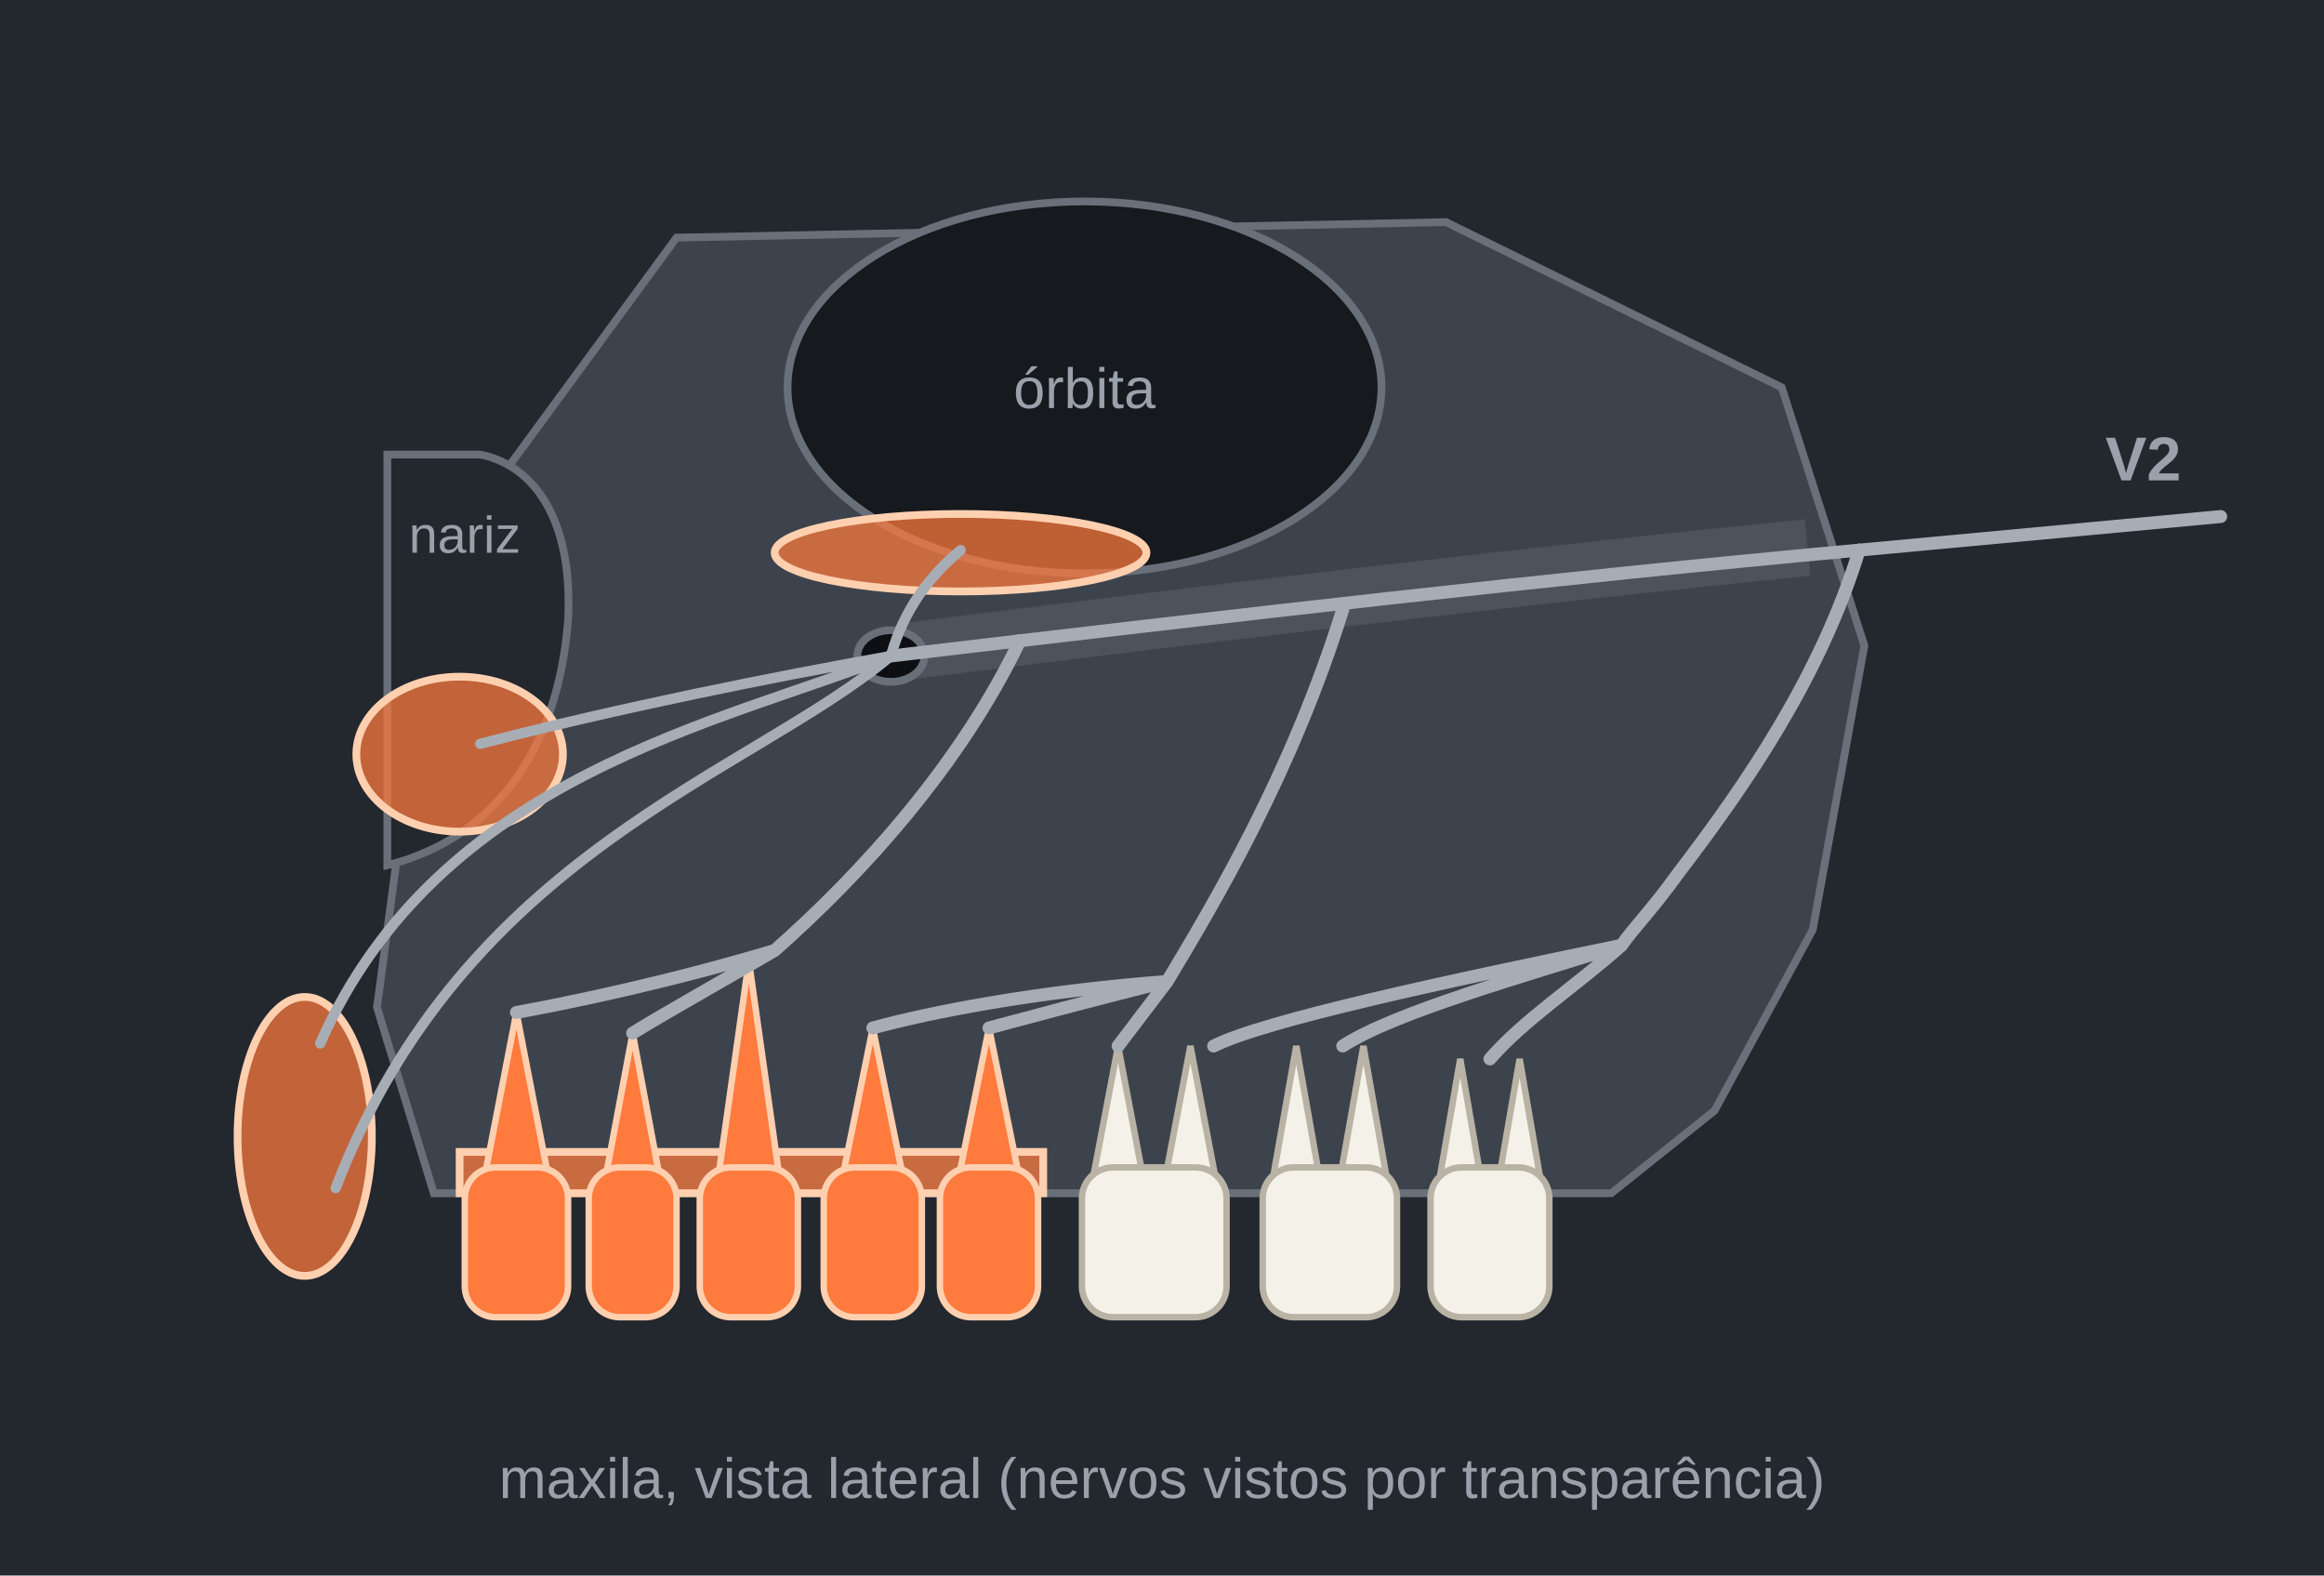
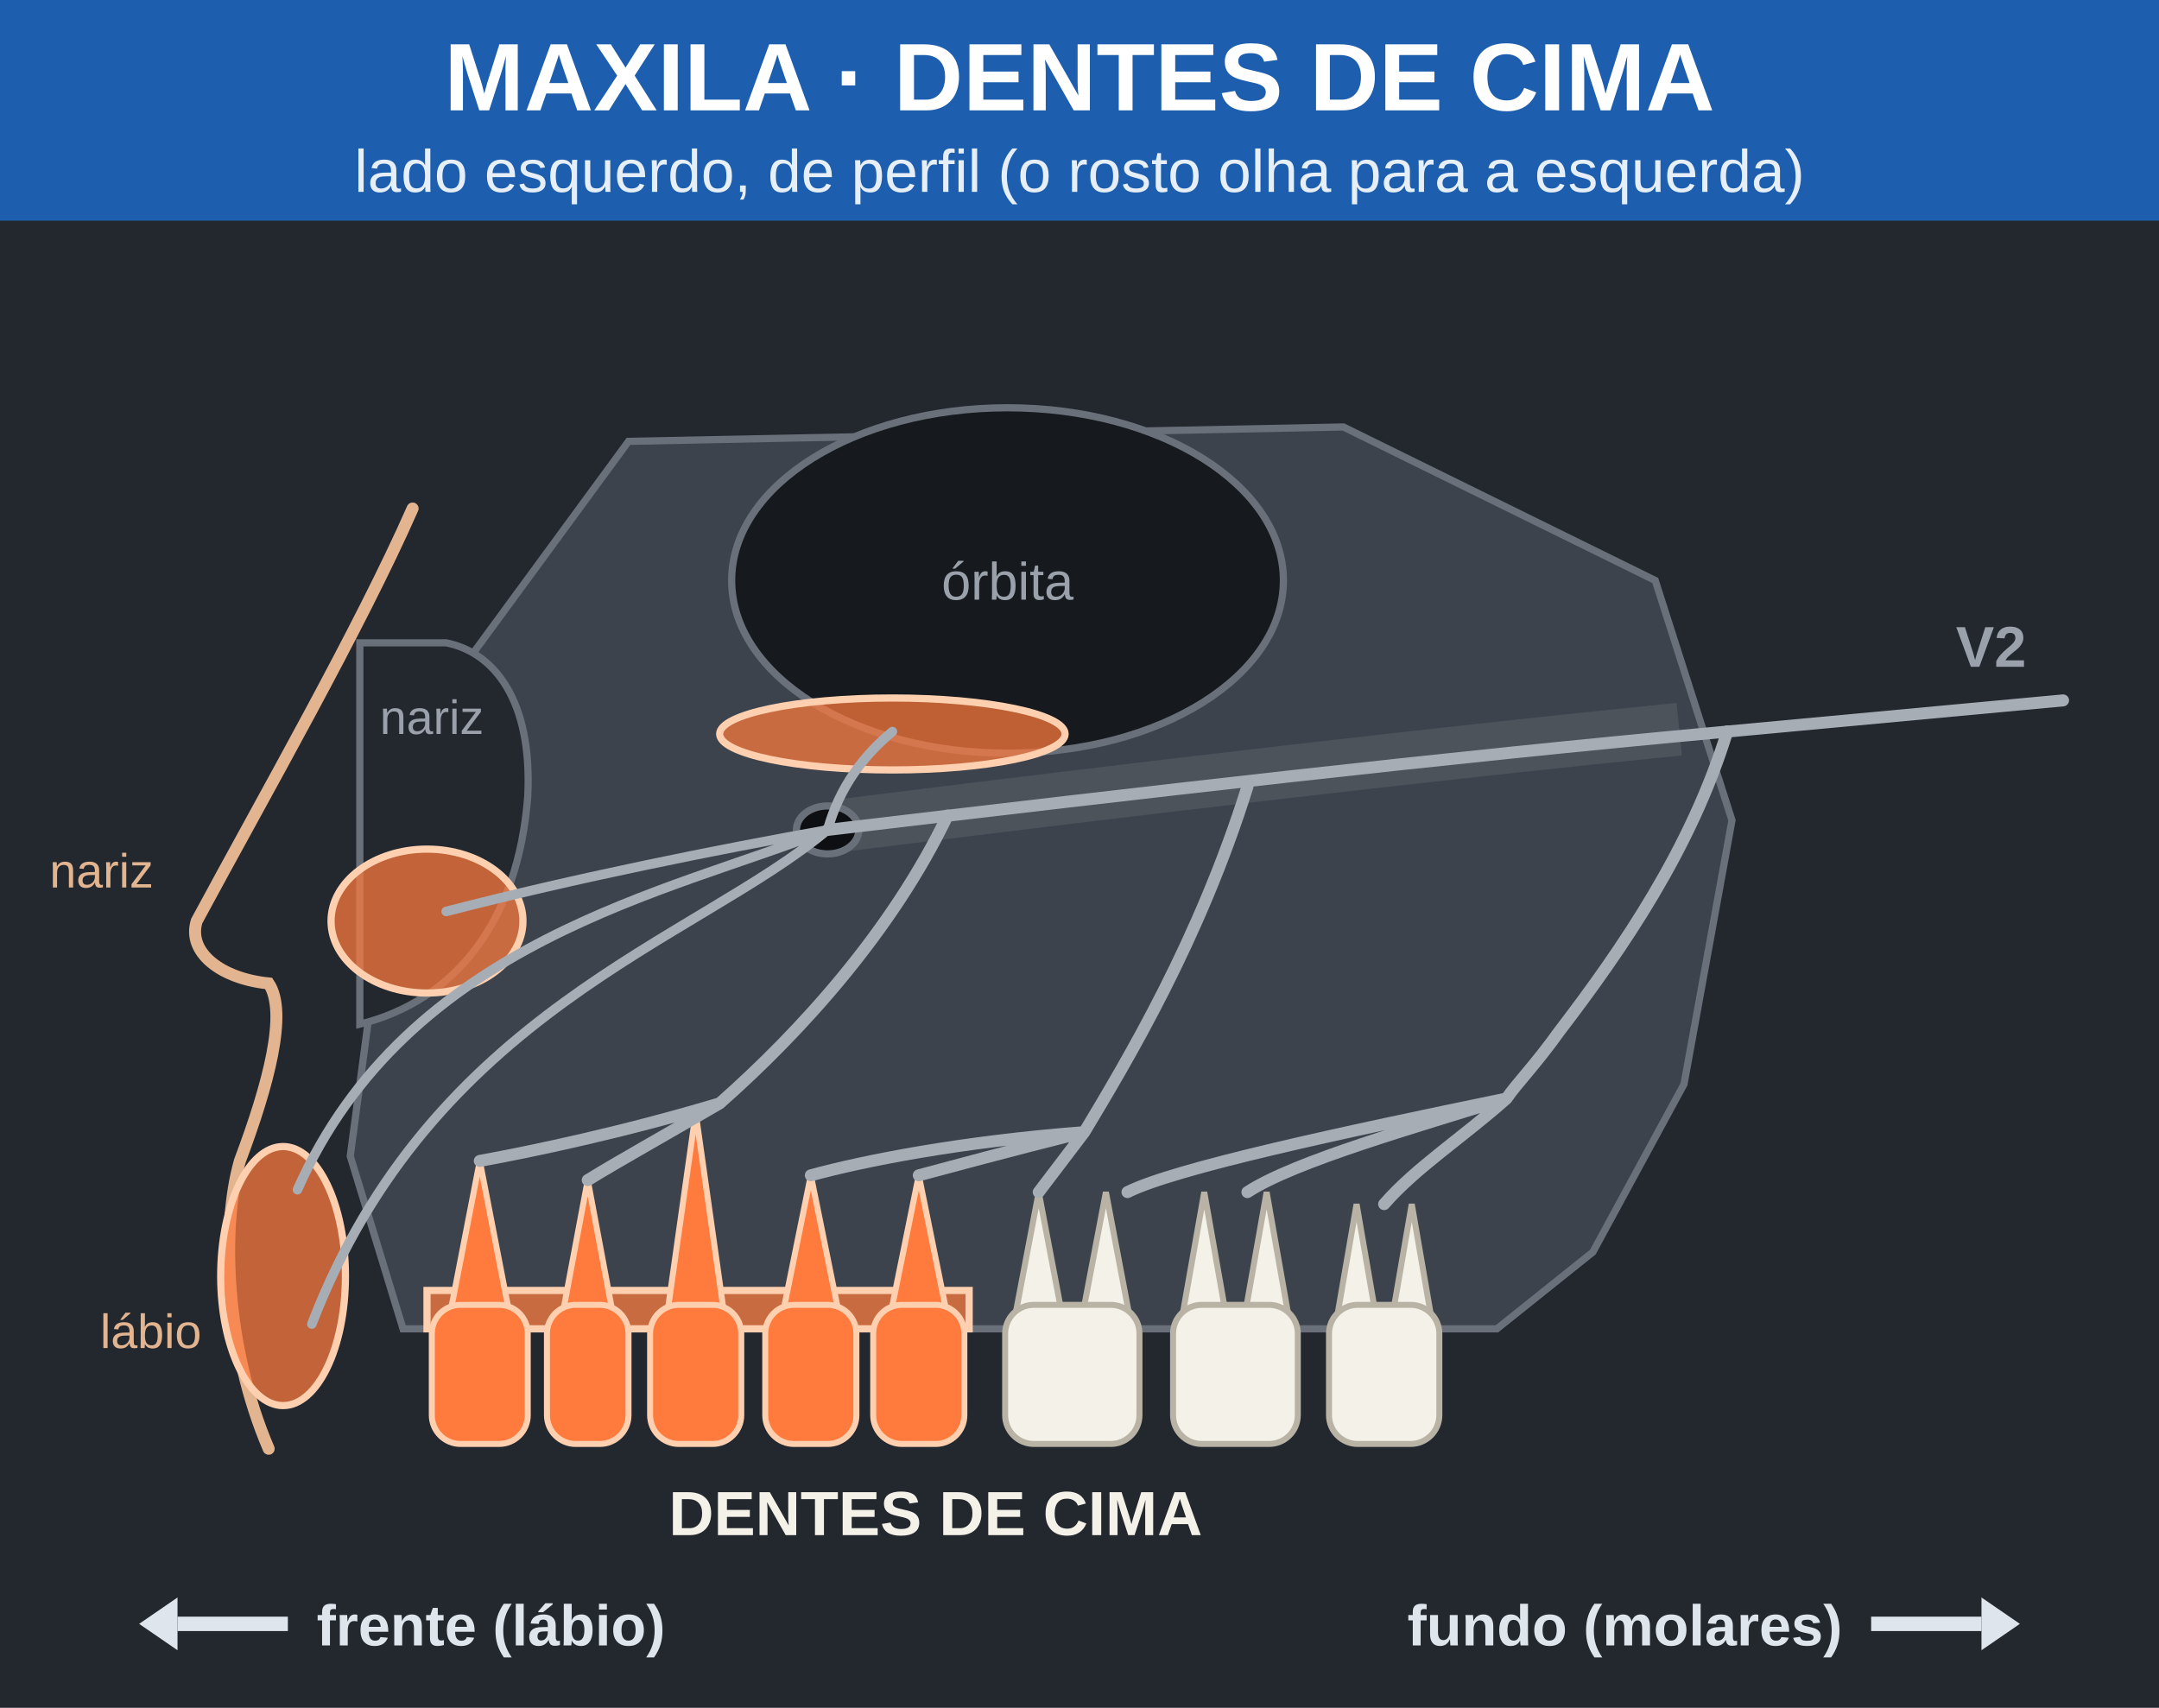
- <svg xmlns="http://www.w3.org/2000/svg" viewBox="0 0 900 610" width="900" height="610" role="img">
-   <rect width="900" height="610" fill="#23272e" />
-   <path d="M168 462 L146 390 L158 300 L196 182 L262 92 L560 86 L690 150 L722 250 L702 360 L664 430 L624 462 Z" fill="#3d434c" stroke="#69707a" stroke-width="3" />
-   <path d="M150 335 C190 325 216 292 220 240 C222 200 206 180 186 176 L150 176 Z" fill="#23272e" stroke="#69707a" stroke-width="3" />
-   <ellipse cx="420" cy="150" rx="115" ry="72" fill="#16191d" stroke="#69707a" stroke-width="3" />
-   <text x="420" y="158" text-anchor="middle" font-size="22" font-weight="400" font-family="Arial,Helvetica,sans-serif" fill="#9aa1ab">órbita</text>
-   <text x="180" y="214" text-anchor="middle" font-size="20" font-weight="400" font-family="Arial,Helvetica,sans-serif" fill="#9aa1ab">nariz</text>
-   <ellipse cx="372" cy="214" rx="72" ry="15" fill="#ff7a3d" fill-opacity="0.72" stroke="#ffd0b0" stroke-width="3" />
-   <ellipse cx="178" cy="292" rx="40" ry="30" fill="#ff7a3d" fill-opacity="0.72" stroke="#ffd0b0" stroke-width="3" />
-   <ellipse cx="118" cy="440" rx="26" ry="54" fill="#ff7a3d" fill-opacity="0.72" stroke="#ffd0b0" stroke-width="3" />
-   <path d="M178 446 L404 446 L404 462 L178 462 Z" fill="#ff7a3d" fill-opacity="0.72" stroke="#ffd0b0" stroke-width="3" />
-   <path d="M700 212 C600 222 480 236 352 252" fill="none" stroke="#69707a" stroke-width="22" stroke-opacity="0.35" />
-   <ellipse cx="345" cy="254" rx="13" ry="10" fill="#0d0f12" stroke="#69707a" stroke-width="3" />
-   <path d="M187.2 458 L200 392 L212.8 458 Z" fill="#ff7a3d" stroke="#ffd0b0" stroke-width="2.5" />
-   <rect x="180.0" y="452" width="40" height="58" rx="12" fill="#ff7a3d" stroke="#ffd0b0" stroke-width="2.5" />
-   <path d="M234.12 458 L245 400 L255.88 458 Z" fill="#ff7a3d" stroke="#ffd0b0" stroke-width="2.5" />
-   <rect x="228.0" y="452" width="34" height="58" rx="12" fill="#ff7a3d" stroke="#ffd0b0" stroke-width="2.5" />
-   <path d="M277.84 458 L290 372 L302.16 458 Z" fill="#ff7a3d" stroke="#ffd0b0" stroke-width="2.5" />
-   <rect x="271.0" y="452" width="38" height="58" rx="12" fill="#ff7a3d" stroke="#ffd0b0" stroke-width="2.5" />
-   <path d="M325.84 458 L338 398 L350.16 458 Z" fill="#ff7a3d" stroke="#ffd0b0" stroke-width="2.5" />
-   <rect x="319.0" y="452" width="38" height="58" rx="12" fill="#ff7a3d" stroke="#ffd0b0" stroke-width="2.5" />
-   <path d="M370.84 458 L383 398 L395.16 458 Z" fill="#ff7a3d" stroke="#ffd0b0" stroke-width="2.5" />
-   <rect x="364.0" y="452" width="38" height="58" rx="12" fill="#ff7a3d" stroke="#ffd0b0" stroke-width="2.5" />
-   <path d="M422.92 458 L433.0 405 L443.08 458 Z" fill="#f4f1e8" stroke="#b9b3a5" stroke-width="2.5" />
-   <path d="M450.92 458 L461.0 405 L471.08 458 Z" fill="#f4f1e8" stroke="#b9b3a5" stroke-width="2.5" />
-   <rect x="419.0" y="452" width="56" height="58" rx="12" fill="#f4f1e8" stroke="#b9b3a5" stroke-width="2.5" />
-   <path d="M492.64 458 L502.0 405 L511.36 458 Z" fill="#f4f1e8" stroke="#b9b3a5" stroke-width="2.5" />
-   <path d="M518.64 458 L528.0 405 L537.36 458 Z" fill="#f4f1e8" stroke="#b9b3a5" stroke-width="2.5" />
-   <rect x="489.0" y="452" width="52" height="58" rx="12" fill="#f4f1e8" stroke="#b9b3a5" stroke-width="2.5" />
-   <path d="M557.22 458 L565.5 410 L573.78 458 Z" fill="#f4f1e8" stroke="#b9b3a5" stroke-width="2.5" />
-   <path d="M580.22 458 L588.5 410 L596.78 458 Z" fill="#f4f1e8" stroke="#b9b3a5" stroke-width="2.5" />
-   <rect x="554.0" y="452" width="46" height="58" rx="12" fill="#f4f1e8" stroke="#b9b3a5" stroke-width="2.5" />
-   <path d="M860 200 L720 213" fill="none" stroke="#a7adb5" stroke-width="5" stroke-linecap="round" stroke-linejoin="round" />
-   <text x="830" y="186" text-anchor="middle" font-size="24" font-weight="700" font-family="Arial,Helvetica,sans-serif" fill="#9aa1ab">V2</text>
-   <path d="M720 213 C705 262 676 304 650 338 M650 338 C640 352 632 360 628 366 M628 366 C610 382 590 395 577 410 M628 366 C590 378 540 392 520 405 M628 366 C560 380 490 395 470 405" fill="none" stroke="#a7adb5" stroke-width="5" stroke-linecap="round" stroke-linejoin="round" />
-   <path d="M720 213 C600 224 480 238 345 254" fill="none" stroke="#a7adb5" stroke-width="5" stroke-linecap="round" stroke-linejoin="round" />
-   <path d="M345 254 C350 236 360 223 372 213 M345 254 C300 262 240 274 186 288 M345 254 C280 280 170 300 124 404 M345 254 C290 300 180 330 130 460" fill="none" stroke="#a7adb5" stroke-width="4" stroke-linecap="round" stroke-linejoin="round" />
-   <path d="M520 236 C500 300 470 350 452 380 M452 380 L433 405 M452 380 C420 388 398 394 383 398 M452 380 C400 384 360 392 338 398" fill="none" stroke="#a7adb5" stroke-width="5" stroke-linecap="round" stroke-linejoin="round" />
-   <path d="M395 248 C372 296 334 338 300 368 M300 368 L290 372 M300 368 C276 382 258 392 245 400 M300 368 C260 380 222 388 200 392" fill="none" stroke="#a7adb5" stroke-width="5" stroke-linecap="round" stroke-linejoin="round" />
-   <text x="450" y="580" text-anchor="middle" font-size="22" font-weight="400" font-family="Arial,Helvetica,sans-serif" fill="#9aa1ab">maxila, vista lateral (nervos vistos por transparência)</text>
+ <svg xmlns="http://www.w3.org/2000/svg" viewBox="0 0 900 712" width="900" height="712" role="img">
+   <rect width="900" height="712" fill="#23272e" />
+   <rect width="900" height="92" fill="#1d5fae" />
+   <text x="450.0" y="46" text-anchor="middle" font-size="40" font-weight="700" font-family="Arial,Helvetica,sans-serif" fill="#ffffff">MAXILA · DENTES DE CIMA</text>
+   <text x="450.0" y="80" text-anchor="middle" font-size="25" font-weight="400" font-family="Arial,Helvetica,sans-serif" fill="#e6eef8">lado esquerdo, de perfil (o rosto olha para a esquerda)</text>
+   <g transform="translate(0 92)">
+     <path d="M168 462 L146 390 L158 300 L196 182 L262 92 L560 86 L690 150 L722 250 L702 360 L664 430 L624 462 Z" fill="#3d434c" stroke="#69707a" stroke-width="3" />
+     <path d="M150 335 C190 325 216 292 220 240 C222 200 206 180 186 176 L150 176 Z" fill="#23272e" stroke="#69707a" stroke-width="3" />
+     <ellipse cx="420" cy="150" rx="115" ry="72" fill="#16191d" stroke="#69707a" stroke-width="3" />
+     <text x="420" y="158" text-anchor="middle" font-size="22" font-weight="400" font-family="Arial,Helvetica,sans-serif" fill="#9aa1ab">órbita</text>
+     <text x="180" y="214" text-anchor="middle" font-size="20" font-weight="400" font-family="Arial,Helvetica,sans-serif" fill="#9aa1ab">nariz</text>
+     <path d="M172 120 C150 170 110 240 82 292 C78 305 92 316 112 318 C120 330 112 360 100 392 C92 420 94 470 112 512" fill="none" stroke="#e2b48f" stroke-width="5" stroke-linecap="round" />
+     <text x="64" y="278" text-anchor="end" font-size="20" font-weight="400" font-family="Arial,Helvetica,sans-serif" fill="#e2b48f">nariz</text>
+     <text x="84" y="470" text-anchor="end" font-size="20" font-weight="400" font-family="Arial,Helvetica,sans-serif" fill="#e2b48f">lábio</text>
+     <ellipse cx="372" cy="214" rx="72" ry="15" fill="#ff7a3d" fill-opacity="0.72" stroke="#ffd0b0" stroke-width="3" />
+     <ellipse cx="178" cy="292" rx="40" ry="30" fill="#ff7a3d" fill-opacity="0.72" stroke="#ffd0b0" stroke-width="3" />
+     <ellipse cx="118" cy="440" rx="26" ry="54" fill="#ff7a3d" fill-opacity="0.72" stroke="#ffd0b0" stroke-width="3" />
+     <path d="M178 446 L404 446 L404 462 L178 462 Z" fill="#ff7a3d" fill-opacity="0.72" stroke="#ffd0b0" stroke-width="3" />
+     <path d="M700 212 C600 222 480 236 352 252" fill="none" stroke="#69707a" stroke-width="22" stroke-opacity="0.35" />
+     <ellipse cx="345" cy="254" rx="13" ry="10" fill="#0d0f12" stroke="#69707a" stroke-width="3" />
+     <path d="M187.2 458 L200 392 L212.8 458 Z" fill="#ff7a3d" stroke="#ffd0b0" stroke-width="2.5" />
+     <rect x="180.0" y="452" width="40" height="58" rx="12" fill="#ff7a3d" stroke="#ffd0b0" stroke-width="2.5" />
+     <path d="M234.12 458 L245 400 L255.88 458 Z" fill="#ff7a3d" stroke="#ffd0b0" stroke-width="2.5" />
+     <rect x="228.0" y="452" width="34" height="58" rx="12" fill="#ff7a3d" stroke="#ffd0b0" stroke-width="2.5" />
+     <path d="M277.84 458 L290 372 L302.16 458 Z" fill="#ff7a3d" stroke="#ffd0b0" stroke-width="2.5" />
+     <rect x="271.0" y="452" width="38" height="58" rx="12" fill="#ff7a3d" stroke="#ffd0b0" stroke-width="2.5" />
+     <path d="M325.84 458 L338 398 L350.16 458 Z" fill="#ff7a3d" stroke="#ffd0b0" stroke-width="2.5" />
+     <rect x="319.0" y="452" width="38" height="58" rx="12" fill="#ff7a3d" stroke="#ffd0b0" stroke-width="2.5" />
+     <path d="M370.84 458 L383 398 L395.16 458 Z" fill="#ff7a3d" stroke="#ffd0b0" stroke-width="2.5" />
+     <rect x="364.0" y="452" width="38" height="58" rx="12" fill="#ff7a3d" stroke="#ffd0b0" stroke-width="2.5" />
+     <path d="M422.92 458 L433.0 405 L443.08 458 Z" fill="#f4f1e8" stroke="#b9b3a5" stroke-width="2.5" />
+     <path d="M450.92 458 L461.0 405 L471.08 458 Z" fill="#f4f1e8" stroke="#b9b3a5" stroke-width="2.5" />
+     <rect x="419.0" y="452" width="56" height="58" rx="12" fill="#f4f1e8" stroke="#b9b3a5" stroke-width="2.5" />
+     <path d="M492.64 458 L502.0 405 L511.36 458 Z" fill="#f4f1e8" stroke="#b9b3a5" stroke-width="2.5" />
+     <path d="M518.64 458 L528.0 405 L537.36 458 Z" fill="#f4f1e8" stroke="#b9b3a5" stroke-width="2.5" />
+     <rect x="489.0" y="452" width="52" height="58" rx="12" fill="#f4f1e8" stroke="#b9b3a5" stroke-width="2.5" />
+     <path d="M557.22 458 L565.5 410 L573.78 458 Z" fill="#f4f1e8" stroke="#b9b3a5" stroke-width="2.5" />
+     <path d="M580.22 458 L588.5 410 L596.78 458 Z" fill="#f4f1e8" stroke="#b9b3a5" stroke-width="2.5" />
+     <rect x="554.0" y="452" width="46" height="58" rx="12" fill="#f4f1e8" stroke="#b9b3a5" stroke-width="2.5" />
+     <path d="M860 200 L720 213" fill="none" stroke="#a7adb5" stroke-width="5" stroke-linecap="round" stroke-linejoin="round" />
+     <text x="830" y="186" text-anchor="middle" font-size="24" font-weight="700" font-family="Arial,Helvetica,sans-serif" fill="#9aa1ab">V2</text>
+     <path d="M720 213 C705 262 676 304 650 338 M650 338 C640 352 632 360 628 366 M628 366 C610 382 590 395 577 410 M628 366 C590 378 540 392 520 405 M628 366 C560 380 490 395 470 405" fill="none" stroke="#a7adb5" stroke-width="5" stroke-linecap="round" stroke-linejoin="round" />
+     <path d="M720 213 C600 224 480 238 345 254" fill="none" stroke="#a7adb5" stroke-width="5" stroke-linecap="round" stroke-linejoin="round" />
+     <path d="M345 254 C350 236 360 223 372 213 M345 254 C300 262 240 274 186 288 M345 254 C280 280 170 300 124 404 M345 254 C290 300 180 330 130 460" fill="none" stroke="#a7adb5" stroke-width="4" stroke-linecap="round" stroke-linejoin="round" />
+     <path d="M520 236 C500 300 470 350 452 380 M452 380 L433 405 M452 380 C420 388 398 394 383 398 M452 380 C400 384 360 392 338 398" fill="none" stroke="#a7adb5" stroke-width="5" stroke-linecap="round" stroke-linejoin="round" />
+     <path d="M395 248 C372 296 334 338 300 368 M300 368 L290 372 M300 368 C276 382 258 392 245 400 M300 368 C260 380 222 388 200 392" fill="none" stroke="#a7adb5" stroke-width="5" stroke-linecap="round" stroke-linejoin="round" />
+     <text x="390" y="548" text-anchor="middle" font-size="26" font-weight="700" font-family="Arial,Helvetica,sans-serif" fill="#f4f1e8">DENTES DE CIMA</text>
+     <path d="M120 585 L74 585" stroke="#dfe5ec" stroke-width="6" />
+     <polygon points="58,585 74,574 74,596" fill="#dfe5ec" />
+     <text x="48" y="594" text-anchor="end" font-size="25" font-weight="700" font-family="Arial,Helvetica,sans-serif" fill="#dfe5ec" />
+     <text x="132" y="594" text-anchor="start" font-size="24" font-weight="700" font-family="Arial,Helvetica,sans-serif" fill="#dfe5ec">frente (lábio)</text>
+     <path d="M780 585 L826 585" stroke="#dfe5ec" stroke-width="6" />
+     <polygon points="842,585 826,596 826,574" fill="#dfe5ec" />
+     <text x="852" y="594" text-anchor="start" font-size="25" font-weight="700" font-family="Arial,Helvetica,sans-serif" fill="#dfe5ec" />
+     <text x="768" y="594" text-anchor="end" font-size="24" font-weight="700" font-family="Arial,Helvetica,sans-serif" fill="#dfe5ec">fundo (molares)</text>
+   </g>
</svg>
